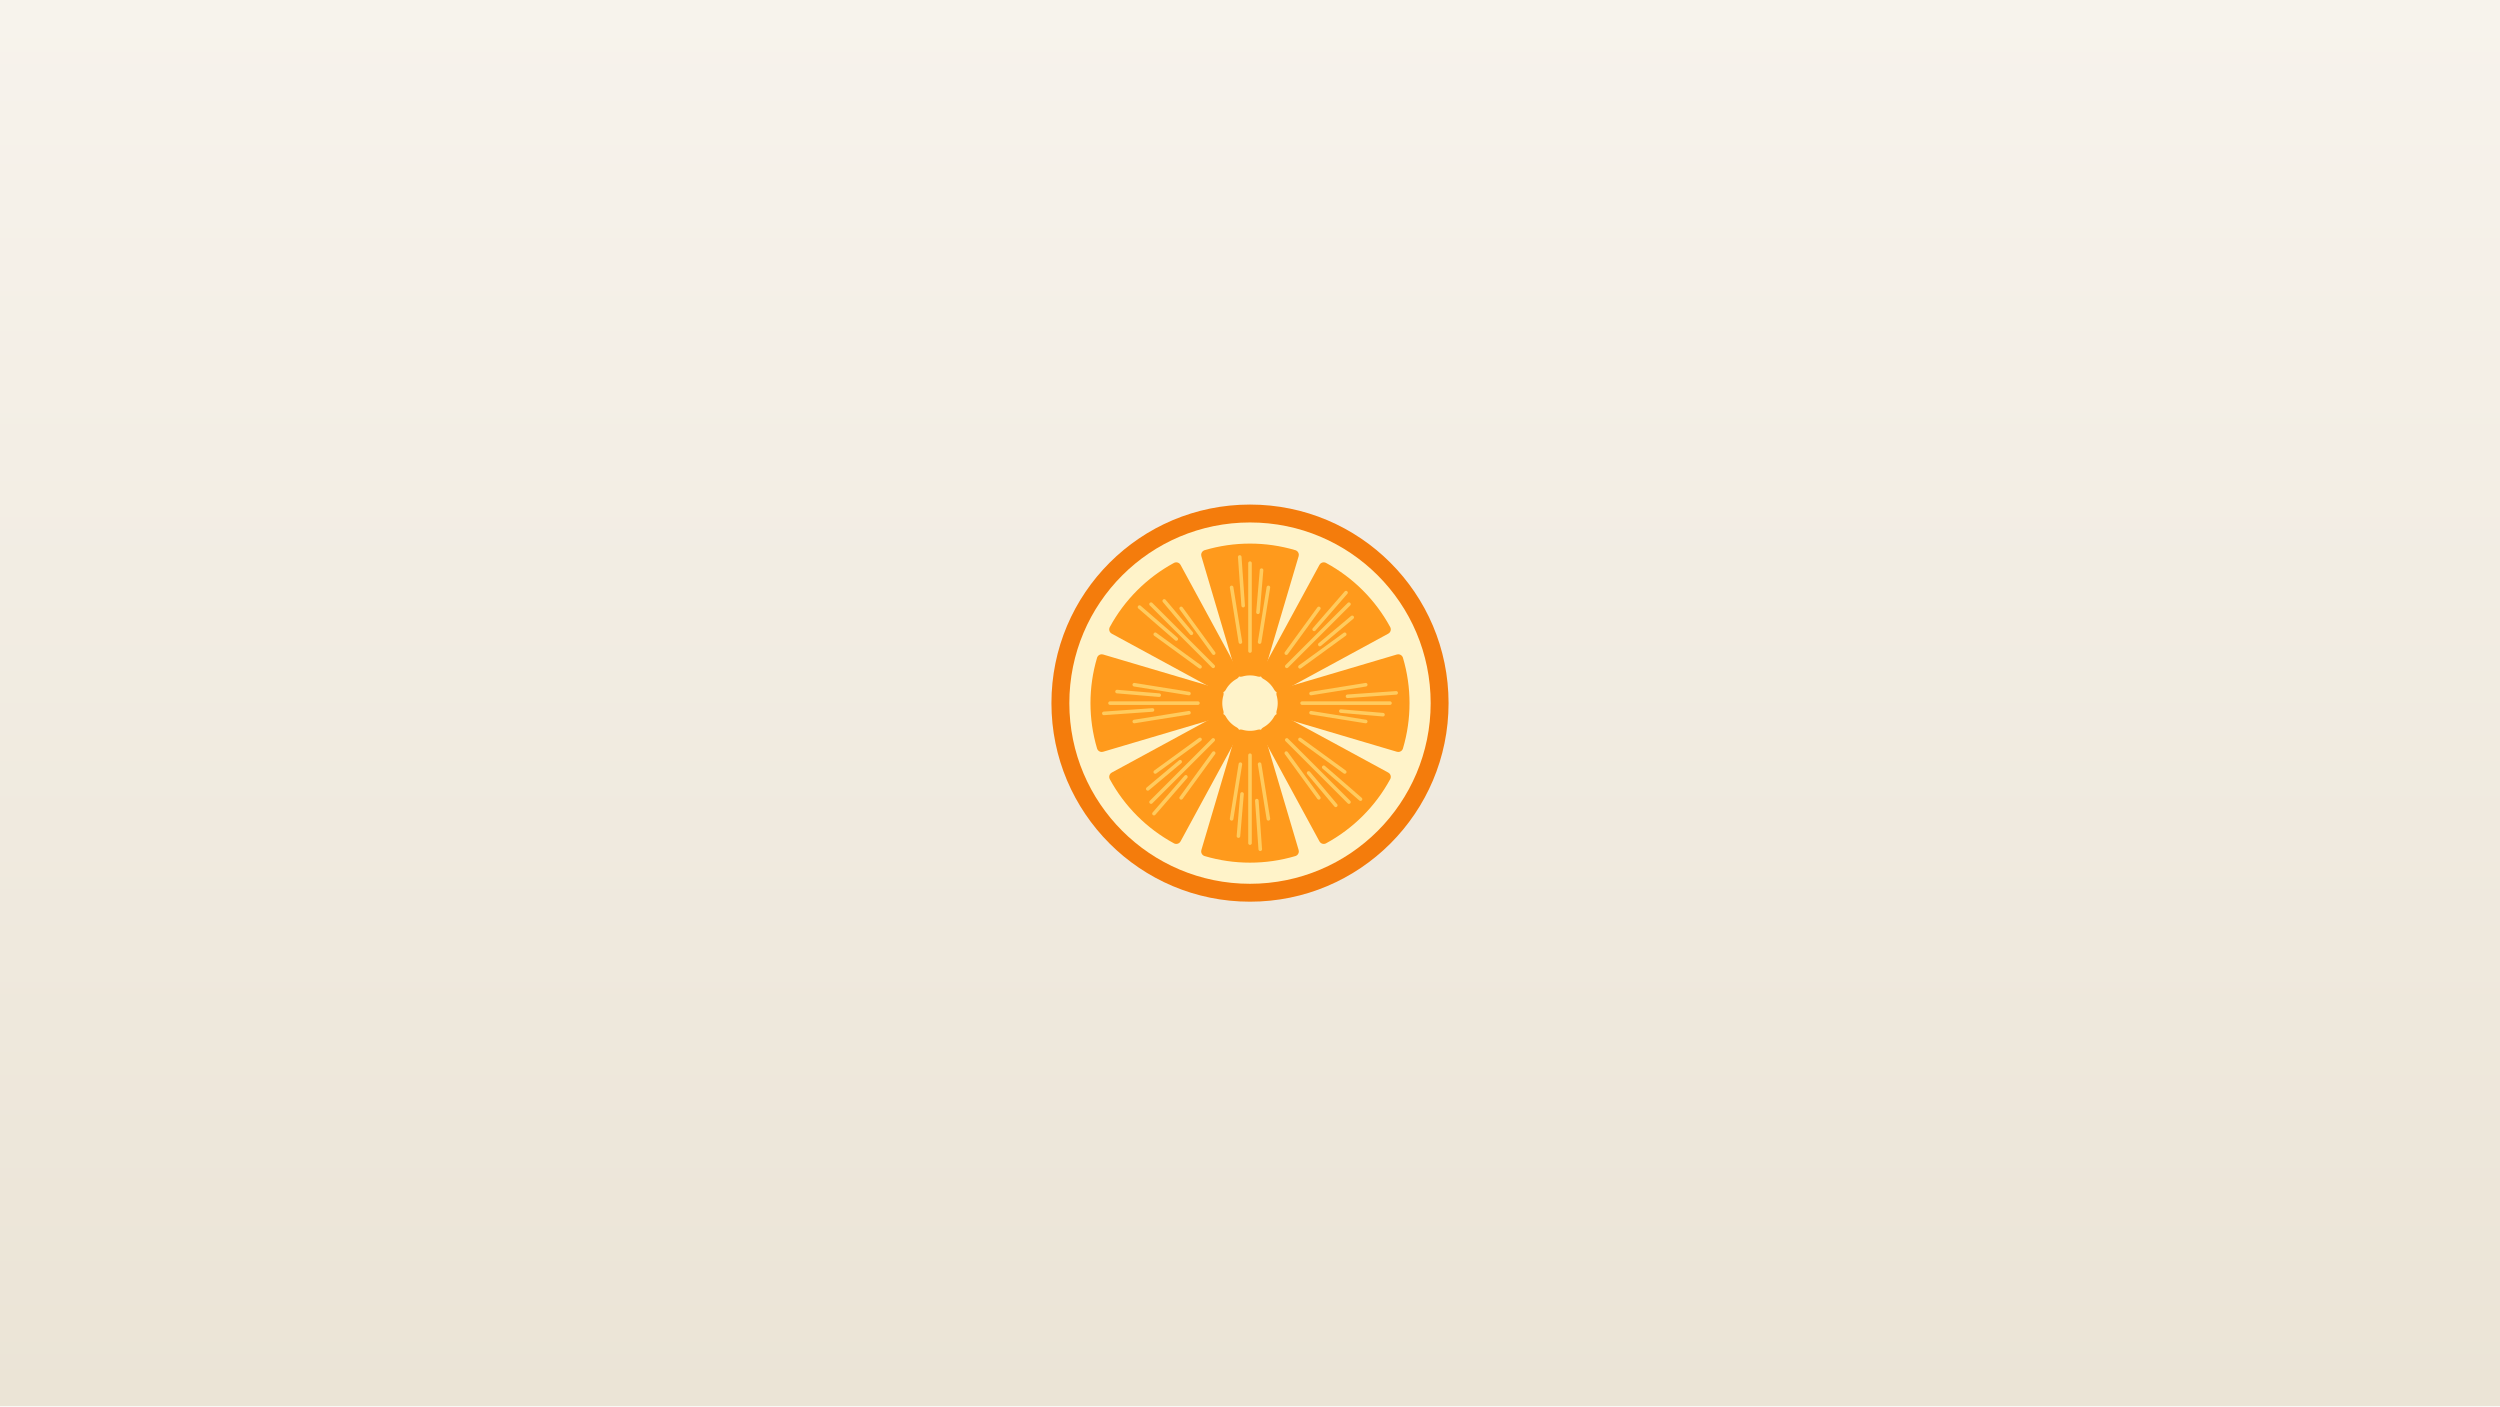
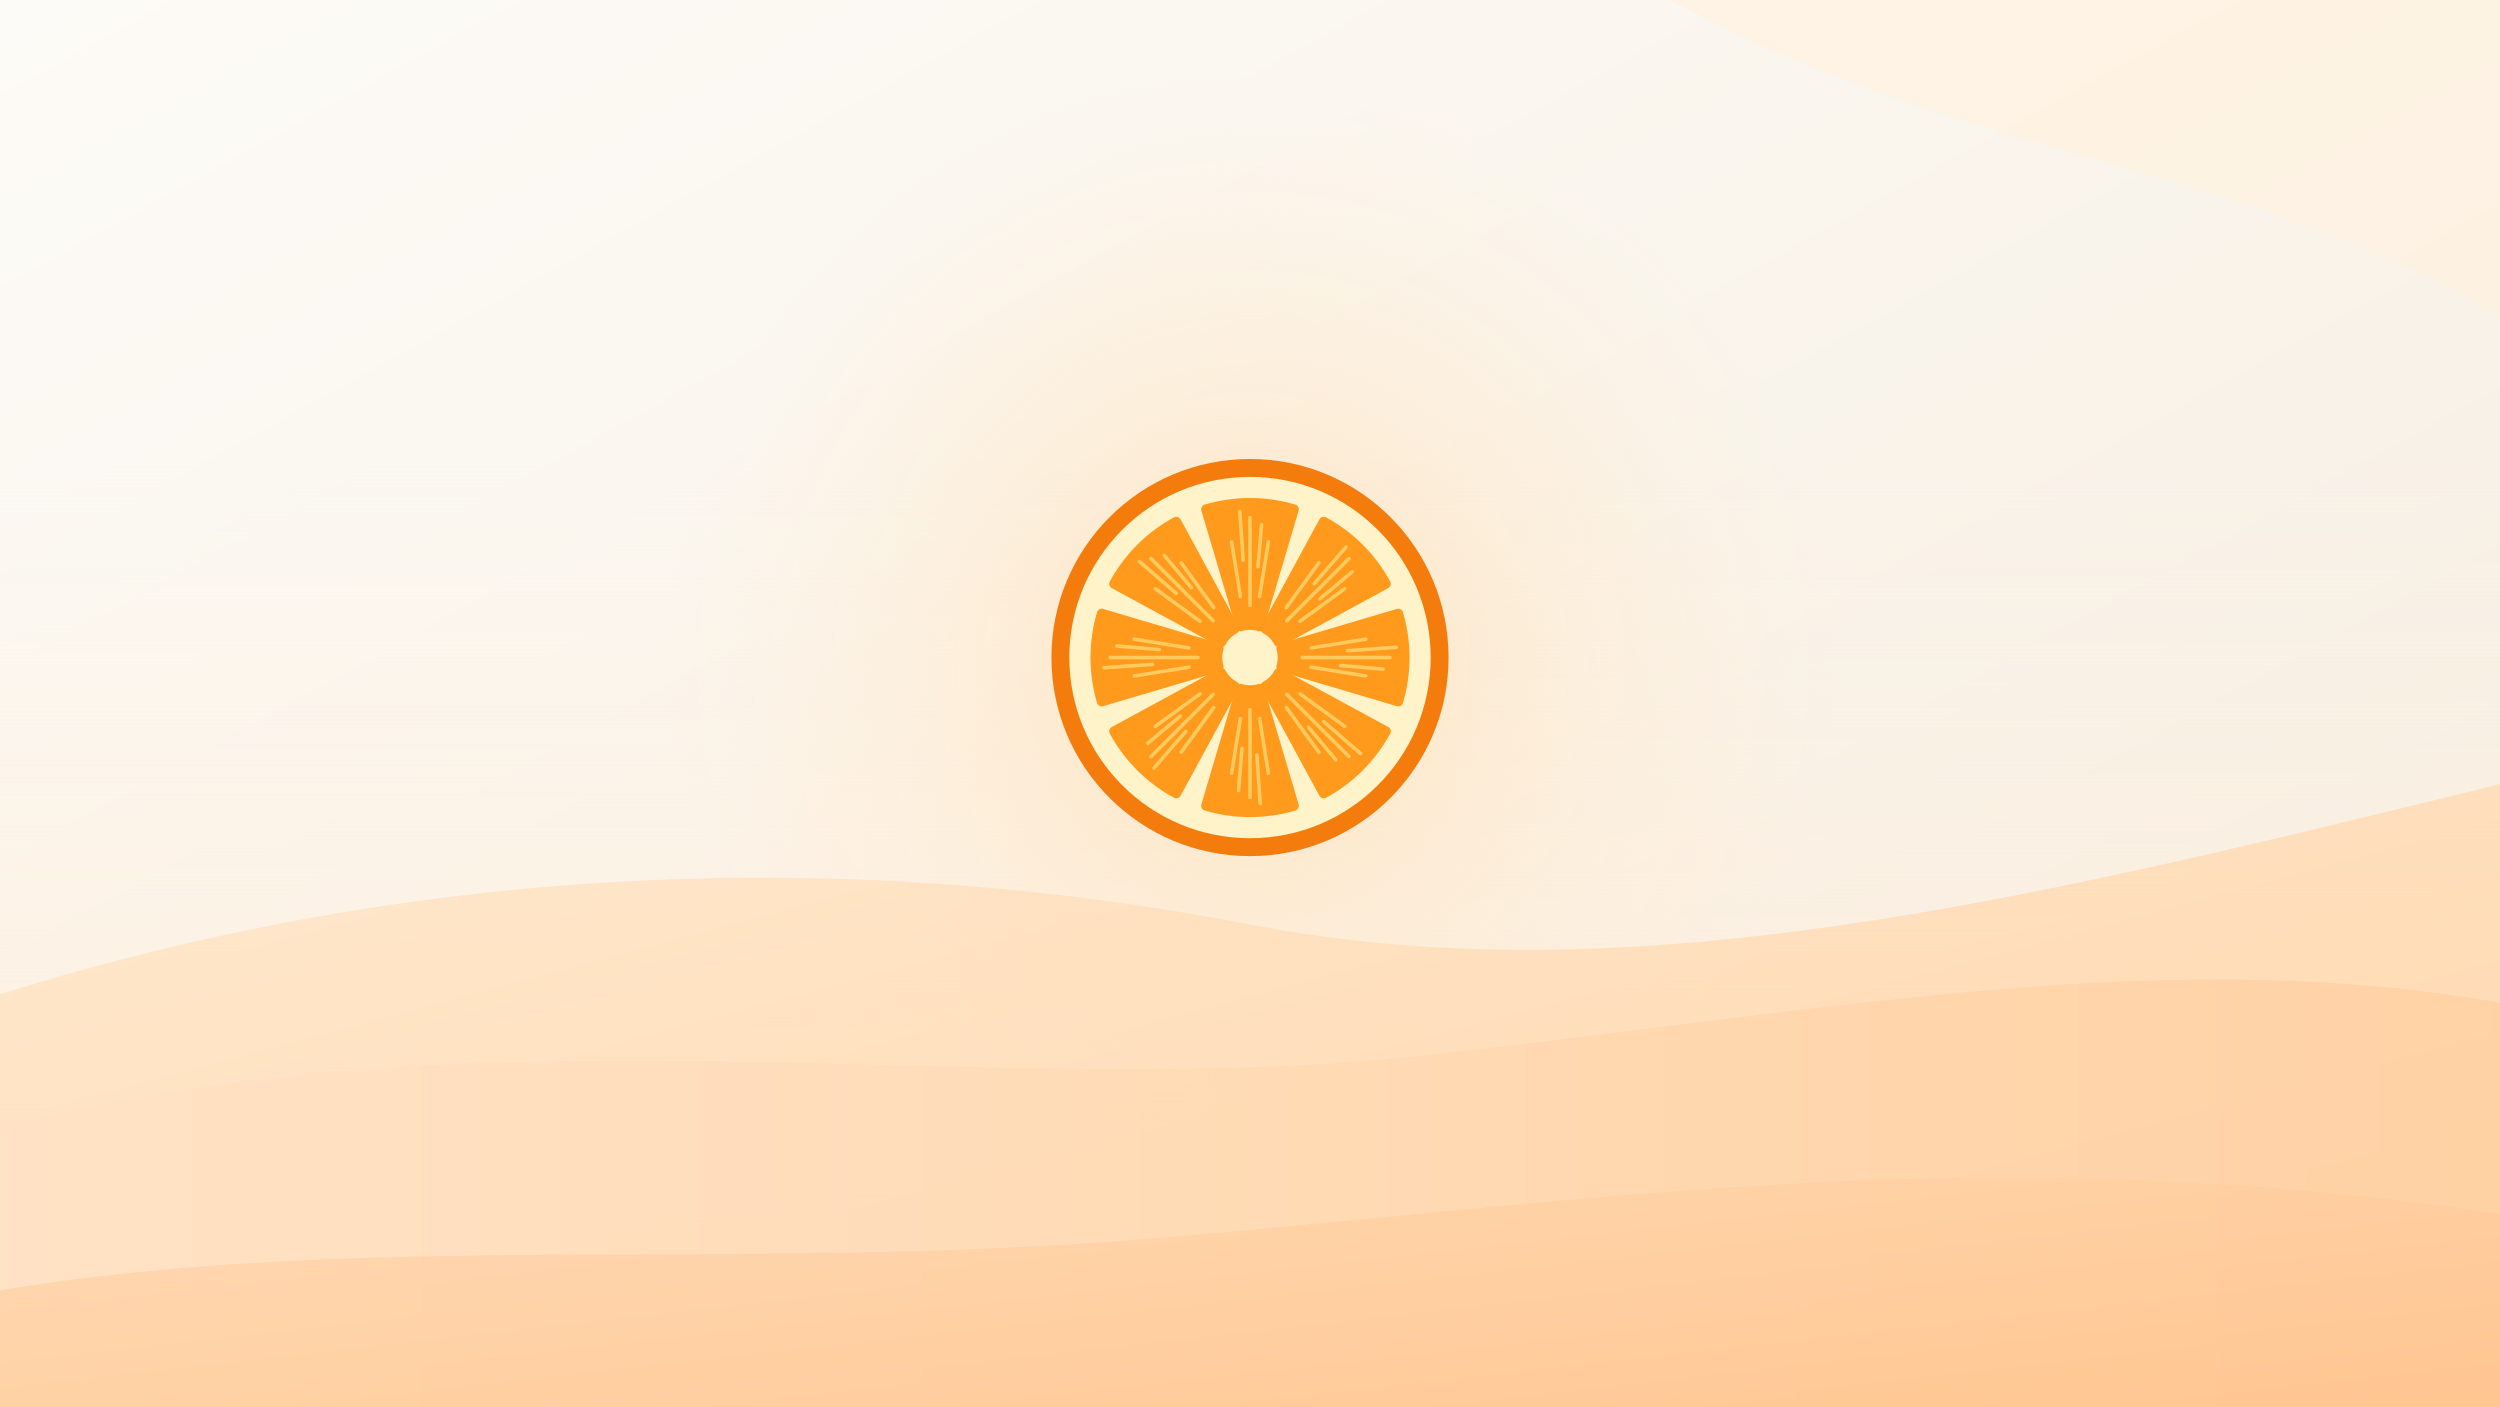
<svg xmlns="http://www.w3.org/2000/svg" viewBox="0 0 3840 2160" width="3840" height="2160">
  <defs>
-     <linearGradient id="paper" x1="0" y1="0" x2="0" y2="1">
-       <stop offset="0" stop-color="#f7f3ec" />
-       <stop offset="1" stop-color="#ebe4d6" />
+     <linearGradient id="paper" x1="0" y1="0" x2="1" y2="1">
+       <stop offset="0" stop-color="#fdfbf7" />
+       <stop offset="0.55" stop-color="#f9f3ea" />
+       <stop offset="1" stop-color="#f3ebde" />
+     </linearGradient>
+     <radialGradient id="glow" cx="0.5" cy="0.5" r="0.5">
+       <stop offset="0" stop-color="#ffd9a8" stop-opacity="0.75" />
+       <stop offset="0.45" stop-color="#ffe6c4" stop-opacity="0.45" />
+       <stop offset="1" stop-color="#ffefd6" stop-opacity="0" />
+     </radialGradient>
+     <linearGradient id="hill1" x1="0" y1="0" x2="1" y2="1">
+       <stop offset="0" stop-color="#ffe7cc" />
+       <stop offset="1" stop-color="#ffd3a4" />
+     </linearGradient>
+     <linearGradient id="hill2" x1="0" y1="0" x2="1" y2="0">
+       <stop offset="0" stop-color="#ffe3c6" />
+       <stop offset="1" stop-color="#ffd0a2" />
+     </linearGradient>
+     <linearGradient id="hill3" x1="0" y1="0" x2="1" y2="1">
+       <stop offset="0" stop-color="#ffd9b4" />
+       <stop offset="1" stop-color="#ffc28a" />
+     </linearGradient>
+     <linearGradient id="sky" x1="0" y1="0" x2="0" y2="1">
+       <stop offset="0" stop-color="#fff4e6" stop-opacity="0" />
+       <stop offset="1" stop-color="#ffe9d2" stop-opacity="0.9" />
    </linearGradient>
  </defs>
  <rect width="3840" height="2160" fill="url(#paper)" />
-   <g transform="translate(1600 760) scale(2.5)">
+   <rect y="700" width="3840" height="1460" fill="url(#sky)" />
+   <circle cx="1920" cy="1010" r="900" fill="url(#glow)" />
+   <path d="M-100 1560 C 600 1320, 1300 1300, 1920 1420 C 2540 1540, 3200 1360, 3940 1180 L3940 2260 L-100 2260 Z" fill="url(#hill1)" opacity="0.9" />
+   <path d="M-100 1760 C 700 1520, 1500 1700, 2200 1620 C 2900 1540, 3400 1440, 3940 1560 L3940 2260 L-100 2260 Z" fill="url(#hill2)" opacity="0.9" />
+   <path d="M-100 2000 C 500 1880, 1100 1960, 1800 1900 C 2500 1840, 3100 1740, 3940 1880 L3940 2260 L-100 2260 Z" fill="url(#hill3)" opacity="0.92" />
+   <path d="M2400 -100 C 3000 300, 3500 200, 4000 600 L4000 -100 Z" fill="#fff2df" opacity="0.7" />
+   <g transform="translate(1600 690) scale(2.5)">
    <circle cx="128" cy="128" r="122" fill="#f47c0c" />
    <circle cx="128" cy="128" r="111" fill="#fff3c9" />
    <g>
      <path d="M122.3 108.8 L101.0 36.9 A95 95 0 0 1 155.0 36.9 L133.7 108.8 A20 20 0 0 0 122.3 108.8 Z" fill="#ff9a1c" stroke="#ff9a1c" stroke-width="6" stroke-linejoin="round" />
      <line x1="122.1" y1="90.5" x2="116.7" y2="56.9" stroke="#ffd36a" stroke-width="2.2" stroke-linecap="round" opacity="0.85" />
      <line x1="128.0" y1="96.0" x2="128.0" y2="42.0" stroke="#ffd36a" stroke-width="2.2" stroke-linecap="round" opacity="0.85" />
      <line x1="133.9" y1="90.5" x2="139.3" y2="56.9" stroke="#ffd36a" stroke-width="2.2" stroke-linecap="round" opacity="0.85" />
      <line x1="123.8" y1="68.1" x2="121.7" y2="38.2" stroke="#ffd36a" stroke-width="2.2" stroke-linecap="round" opacity="0.85" />
      <line x1="132.9" y1="72.2" x2="135.1" y2="46.3" stroke="#ffd36a" stroke-width="2.2" stroke-linecap="round" opacity="0.85" />
      <path d="M137.5 110.4 L173.3 44.5 A95 95 0 0 1 211.5 82.7 L145.6 118.5 A20 20 0 0 0 137.5 110.4 Z" fill="#ff9a1c" stroke="#ff9a1c" stroke-width="6" stroke-linejoin="round" />
      <line x1="150.3" y1="97.3" x2="170.3" y2="69.8" stroke="#ffd36a" stroke-width="2.2" stroke-linecap="round" opacity="0.85" />
      <line x1="150.6" y1="105.4" x2="188.8" y2="67.2" stroke="#ffd36a" stroke-width="2.2" stroke-linecap="round" opacity="0.85" />
      <line x1="158.7" y1="105.7" x2="186.2" y2="85.7" stroke="#ffd36a" stroke-width="2.2" stroke-linecap="round" opacity="0.85" />
      <line x1="167.4" y1="82.7" x2="187.0" y2="60.1" stroke="#ffd36a" stroke-width="2.2" stroke-linecap="round" opacity="0.85" />
      <line x1="170.9" y1="92.0" x2="190.8" y2="75.3" stroke="#ffd36a" stroke-width="2.2" stroke-linecap="round" opacity="0.85" />
      <path d="M147.2 122.3 L219.1 101.0 A95 95 0 0 1 219.1 155.0 L147.2 133.7 A20 20 0 0 0 147.2 122.3 Z" fill="#ff9a1c" stroke="#ff9a1c" stroke-width="6" stroke-linejoin="round" />
      <line x1="165.5" y1="122.1" x2="199.1" y2="116.7" stroke="#ffd36a" stroke-width="2.2" stroke-linecap="round" opacity="0.85" />
      <line x1="160.0" y1="128.0" x2="214.0" y2="128.0" stroke="#ffd36a" stroke-width="2.2" stroke-linecap="round" opacity="0.85" />
      <line x1="165.5" y1="133.9" x2="199.1" y2="139.3" stroke="#ffd36a" stroke-width="2.2" stroke-linecap="round" opacity="0.85" />
      <line x1="187.9" y1="123.8" x2="217.8" y2="121.7" stroke="#ffd36a" stroke-width="2.2" stroke-linecap="round" opacity="0.85" />
      <line x1="183.8" y1="132.9" x2="209.7" y2="135.1" stroke="#ffd36a" stroke-width="2.2" stroke-linecap="round" opacity="0.85" />
      <path d="M145.6 137.5 L211.5 173.3 A95 95 0 0 1 173.3 211.5 L137.5 145.6 A20 20 0 0 0 145.6 137.5 Z" fill="#ff9a1c" stroke="#ff9a1c" stroke-width="6" stroke-linejoin="round" />
      <line x1="158.7" y1="150.3" x2="186.2" y2="170.3" stroke="#ffd36a" stroke-width="2.2" stroke-linecap="round" opacity="0.85" />
      <line x1="150.6" y1="150.6" x2="188.8" y2="188.8" stroke="#ffd36a" stroke-width="2.2" stroke-linecap="round" opacity="0.85" />
      <line x1="150.3" y1="158.7" x2="170.3" y2="186.2" stroke="#ffd36a" stroke-width="2.2" stroke-linecap="round" opacity="0.85" />
      <line x1="173.3" y1="167.4" x2="195.9" y2="187.0" stroke="#ffd36a" stroke-width="2.2" stroke-linecap="round" opacity="0.85" />
      <line x1="164.0" y1="170.9" x2="180.7" y2="190.8" stroke="#ffd36a" stroke-width="2.2" stroke-linecap="round" opacity="0.85" />
      <path d="M133.7 147.2 L155.0 219.1 A95 95 0 0 1 101.0 219.1 L122.3 147.2 A20 20 0 0 0 133.7 147.2 Z" fill="#ff9a1c" stroke="#ff9a1c" stroke-width="6" stroke-linejoin="round" />
      <line x1="133.9" y1="165.5" x2="139.3" y2="199.1" stroke="#ffd36a" stroke-width="2.2" stroke-linecap="round" opacity="0.85" />
      <line x1="128.0" y1="160.0" x2="128.0" y2="214.0" stroke="#ffd36a" stroke-width="2.2" stroke-linecap="round" opacity="0.85" />
      <line x1="122.1" y1="165.5" x2="116.7" y2="199.1" stroke="#ffd36a" stroke-width="2.2" stroke-linecap="round" opacity="0.85" />
      <line x1="132.2" y1="187.9" x2="134.3" y2="217.8" stroke="#ffd36a" stroke-width="2.2" stroke-linecap="round" opacity="0.85" />
      <line x1="123.1" y1="183.8" x2="120.9" y2="209.7" stroke="#ffd36a" stroke-width="2.2" stroke-linecap="round" opacity="0.85" />
      <path d="M118.5 145.6 L82.7 211.5 A95 95 0 0 1 44.5 173.3 L110.4 137.5 A20 20 0 0 0 118.5 145.6 Z" fill="#ff9a1c" stroke="#ff9a1c" stroke-width="6" stroke-linejoin="round" />
      <line x1="105.7" y1="158.7" x2="85.7" y2="186.2" stroke="#ffd36a" stroke-width="2.2" stroke-linecap="round" opacity="0.85" />
      <line x1="105.4" y1="150.6" x2="67.2" y2="188.8" stroke="#ffd36a" stroke-width="2.2" stroke-linecap="round" opacity="0.85" />
      <line x1="97.3" y1="150.3" x2="69.8" y2="170.3" stroke="#ffd36a" stroke-width="2.2" stroke-linecap="round" opacity="0.85" />
      <line x1="88.6" y1="173.3" x2="69.0" y2="195.9" stroke="#ffd36a" stroke-width="2.2" stroke-linecap="round" opacity="0.85" />
      <line x1="85.1" y1="164.0" x2="65.2" y2="180.7" stroke="#ffd36a" stroke-width="2.2" stroke-linecap="round" opacity="0.85" />
      <path d="M108.8 133.7 L36.9 155.0 A95 95 0 0 1 36.9 101.0 L108.8 122.3 A20 20 0 0 0 108.8 133.7 Z" fill="#ff9a1c" stroke="#ff9a1c" stroke-width="6" stroke-linejoin="round" />
      <line x1="90.5" y1="133.9" x2="56.9" y2="139.3" stroke="#ffd36a" stroke-width="2.2" stroke-linecap="round" opacity="0.85" />
      <line x1="96.0" y1="128.0" x2="42.0" y2="128.0" stroke="#ffd36a" stroke-width="2.2" stroke-linecap="round" opacity="0.85" />
      <line x1="90.5" y1="122.1" x2="56.9" y2="116.7" stroke="#ffd36a" stroke-width="2.2" stroke-linecap="round" opacity="0.85" />
      <line x1="68.1" y1="132.2" x2="38.2" y2="134.3" stroke="#ffd36a" stroke-width="2.2" stroke-linecap="round" opacity="0.85" />
      <line x1="72.2" y1="123.1" x2="46.3" y2="120.9" stroke="#ffd36a" stroke-width="2.2" stroke-linecap="round" opacity="0.85" />
      <path d="M110.4 118.5 L44.5 82.7 A95 95 0 0 1 82.7 44.5 L118.5 110.4 A20 20 0 0 0 110.4 118.5 Z" fill="#ff9a1c" stroke="#ff9a1c" stroke-width="6" stroke-linejoin="round" />
      <line x1="97.3" y1="105.7" x2="69.8" y2="85.7" stroke="#ffd36a" stroke-width="2.2" stroke-linecap="round" opacity="0.85" />
      <line x1="105.4" y1="105.4" x2="67.2" y2="67.2" stroke="#ffd36a" stroke-width="2.2" stroke-linecap="round" opacity="0.85" />
      <line x1="105.7" y1="97.3" x2="85.7" y2="69.8" stroke="#ffd36a" stroke-width="2.2" stroke-linecap="round" opacity="0.85" />
      <line x1="82.7" y1="88.6" x2="60.1" y2="69.0" stroke="#ffd36a" stroke-width="2.2" stroke-linecap="round" opacity="0.85" />
      <line x1="92.0" y1="85.1" x2="75.3" y2="65.2" stroke="#ffd36a" stroke-width="2.2" stroke-linecap="round" opacity="0.85" />
    </g>
  </g>
</svg>
